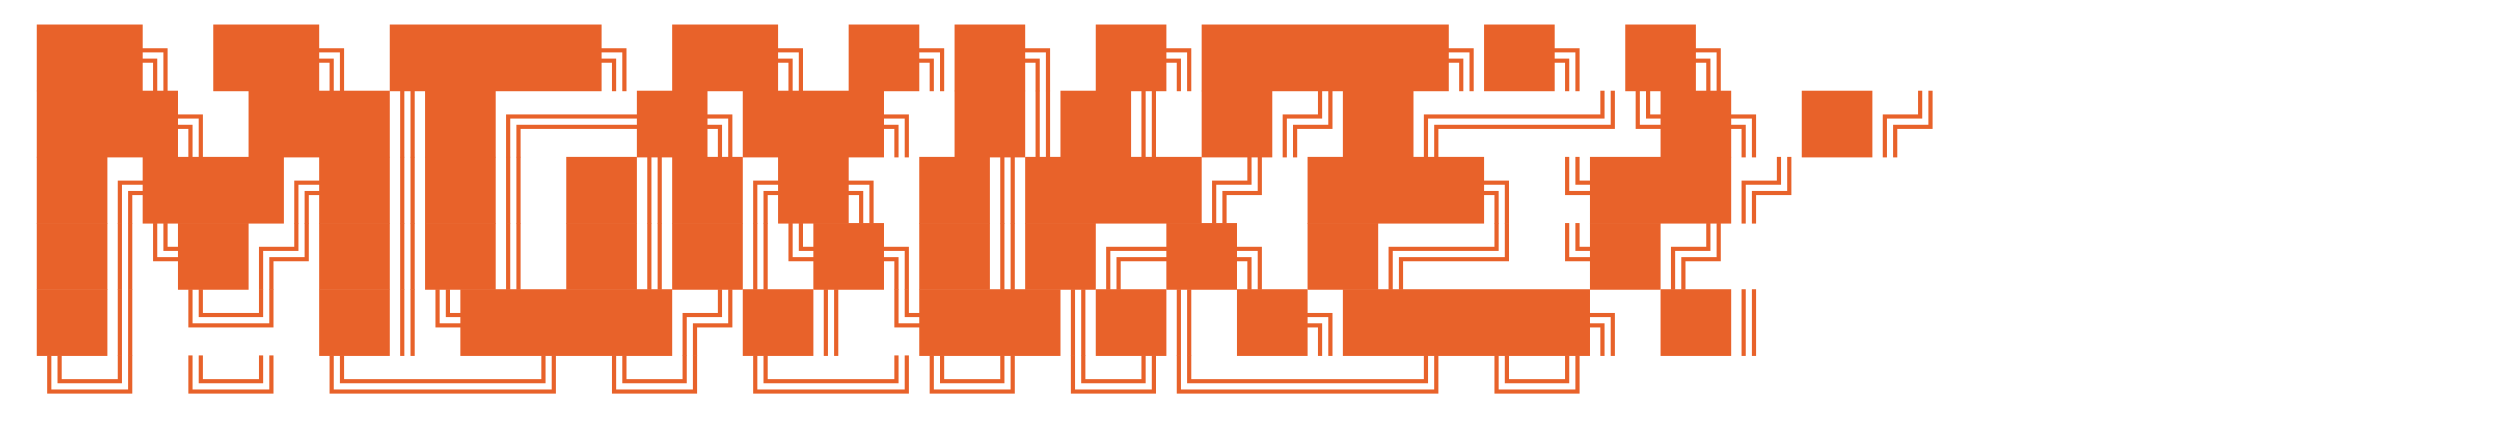
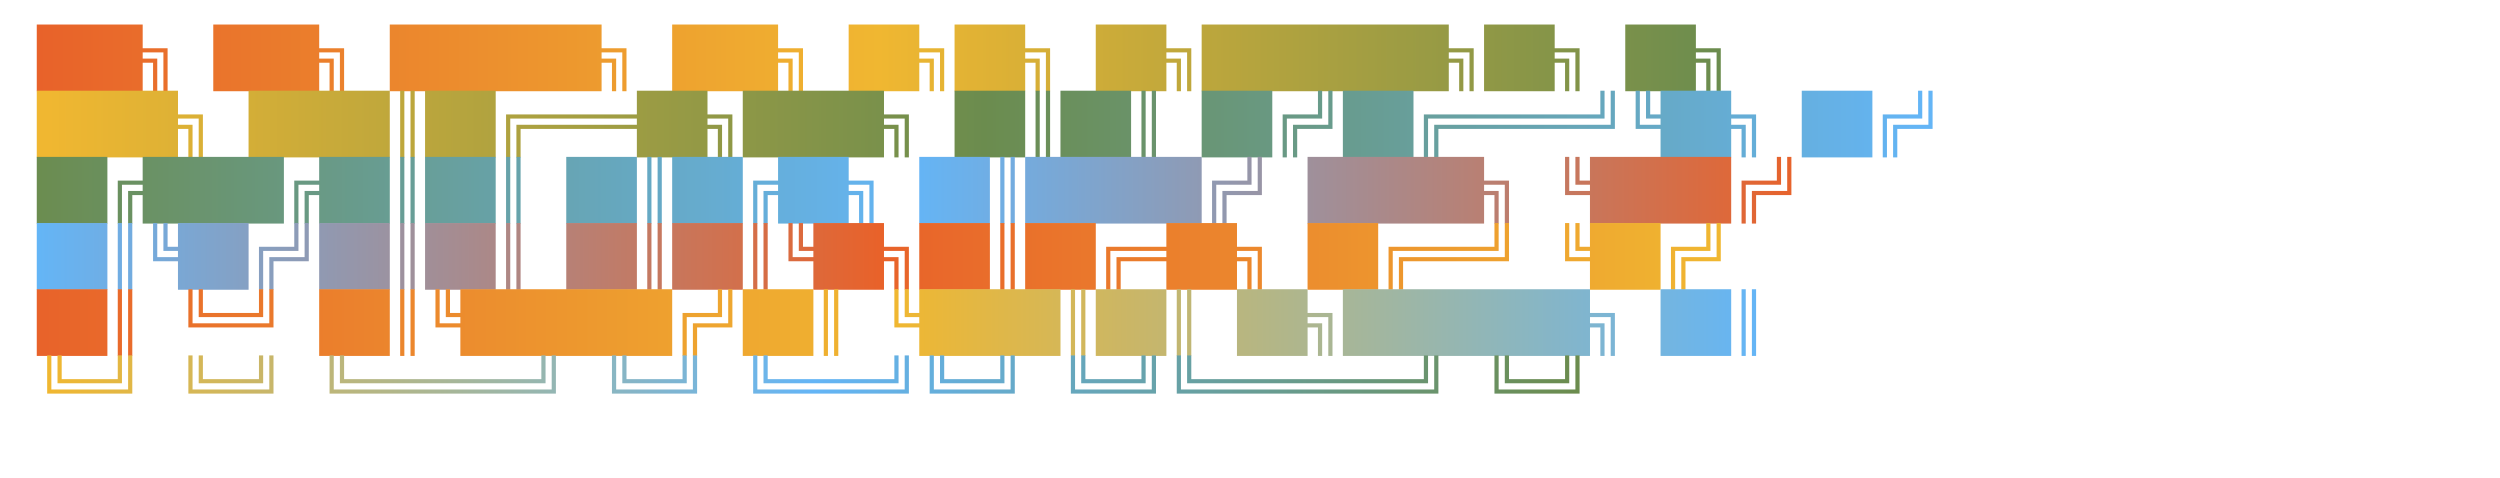
- <svg xmlns="http://www.w3.org/2000/svg" width="680" height="120" viewBox="0 0 680 120">
-   <style>
-     text { fill: #e8622a; font-family: 'Courier New', Courier, monospace; font-size: 16px; font-weight: bold; }
-   </style>
-   <text x="10" y="20">  ███╗   ███╗ ██████╗ ███╗   ██╗██╗  ██╗███████╗██╗   ██╗</text>
-   <text x="10" y="38">  ████╗ ████║██╔═══██╗████╗  ██║██║ ██╔╝██╔════╝╚██╗ ██╔╝</text>
-   <text x="10" y="56">  ██╔████╔██║██║   ██║██╔██╗ ██║█████╔╝ █████╗   ╚████╔╝</text>
-   <text x="10" y="74">  ██║╚██╔╝██║██║   ██║██║╚██╗██║██╔═██╗ ██╔══╝    ╚██╔╝</text>
-   <text x="10" y="92">  ██║ ╚═╝ ██║╚██████╔╝██║ ╚████║██║  ██╗███████╗   ██║</text>
-   <text x="10" y="110">  ╚═╝     ╚═╝ ╚═════╝ ╚═╝  ╚═══╝╚═╝  ╚═╝╚══════╝   ╚═╝</text>
+ <svg xmlns="http://www.w3.org/2000/svg" width="680" height="130" viewBox="0 0 680 130">
+   <defs>
+     <linearGradient id="g1" x1="0%" y1="0%" x2="100%" y2="0%">
+       <stop offset="0%" style="stop-color:#e8622a" />
+       <stop offset="50%" style="stop-color:#f0b731" />
+       <stop offset="100%" style="stop-color:#6b8c4e" />
+     </linearGradient>
+     <linearGradient id="g2" x1="0%" y1="0%" x2="100%" y2="0%">
+       <stop offset="0%" style="stop-color:#f0b731" />
+       <stop offset="50%" style="stop-color:#6b8c4e" />
+       <stop offset="100%" style="stop-color:#64b5f6" />
+     </linearGradient>
+     <linearGradient id="g3" x1="0%" y1="0%" x2="100%" y2="0%">
+       <stop offset="0%" style="stop-color:#6b8c4e" />
+       <stop offset="50%" style="stop-color:#64b5f6" />
+       <stop offset="100%" style="stop-color:#e8622a" />
+     </linearGradient>
+     <linearGradient id="g4" x1="0%" y1="0%" x2="100%" y2="0%">
+       <stop offset="0%" style="stop-color:#64b5f6" />
+       <stop offset="50%" style="stop-color:#e8622a" />
+       <stop offset="100%" style="stop-color:#f0b731" />
+     </linearGradient>
+     <linearGradient id="g5" x1="0%" y1="0%" x2="100%" y2="0%">
+       <stop offset="0%" style="stop-color:#e8622a" />
+       <stop offset="50%" style="stop-color:#f0b731" />
+       <stop offset="100%" style="stop-color:#64b5f6" />
+     </linearGradient>
+     <linearGradient id="g6" x1="0%" y1="0%" x2="100%" y2="0%">
+       <stop offset="0%" style="stop-color:#f0b731" />
+       <stop offset="50%" style="stop-color:#64b5f6" />
+       <stop offset="100%" style="stop-color:#6b8c4e" />
+     </linearGradient>
+   </defs>
+   <text x="10" y="20" font-family="'Courier New',Courier,monospace" font-size="16" font-weight="bold" fill="url(#g1)">  ███╗   ███╗ ██████╗ ███╗   ██╗██╗  ██╗███████╗██╗   ██╗</text>
+   <text x="10" y="38" font-family="'Courier New',Courier,monospace" font-size="16" font-weight="bold" fill="url(#g2)">  ████╗ ████║██╔═══██╗████╗  ██║██║ ██╔╝██╔════╝╚██╗ ██╔╝</text>
+   <text x="10" y="56" font-family="'Courier New',Courier,monospace" font-size="16" font-weight="bold" fill="url(#g3)">  ██╔████╔██║██║   ██║██╔██╗ ██║█████╔╝ █████╗   ╚████╔╝</text>
+   <text x="10" y="74" font-family="'Courier New',Courier,monospace" font-size="16" font-weight="bold" fill="url(#g4)">  ██║╚██╔╝██║██║   ██║██║╚██╗██║██╔═██╗ ██╔══╝    ╚██╔╝</text>
+   <text x="10" y="92" font-family="'Courier New',Courier,monospace" font-size="16" font-weight="bold" fill="url(#g5)">  ██║ ╚═╝ ██║╚██████╔╝██║ ╚████║██║  ██╗███████╗   ██║</text>
+   <text x="10" y="110" font-family="'Courier New',Courier,monospace" font-size="16" font-weight="bold" fill="url(#g6)">  ╚═╝     ╚═╝ ╚═════╝ ╚═╝  ╚═══╝╚═╝  ╚═╝╚══════╝   ╚═╝</text>
</svg>
